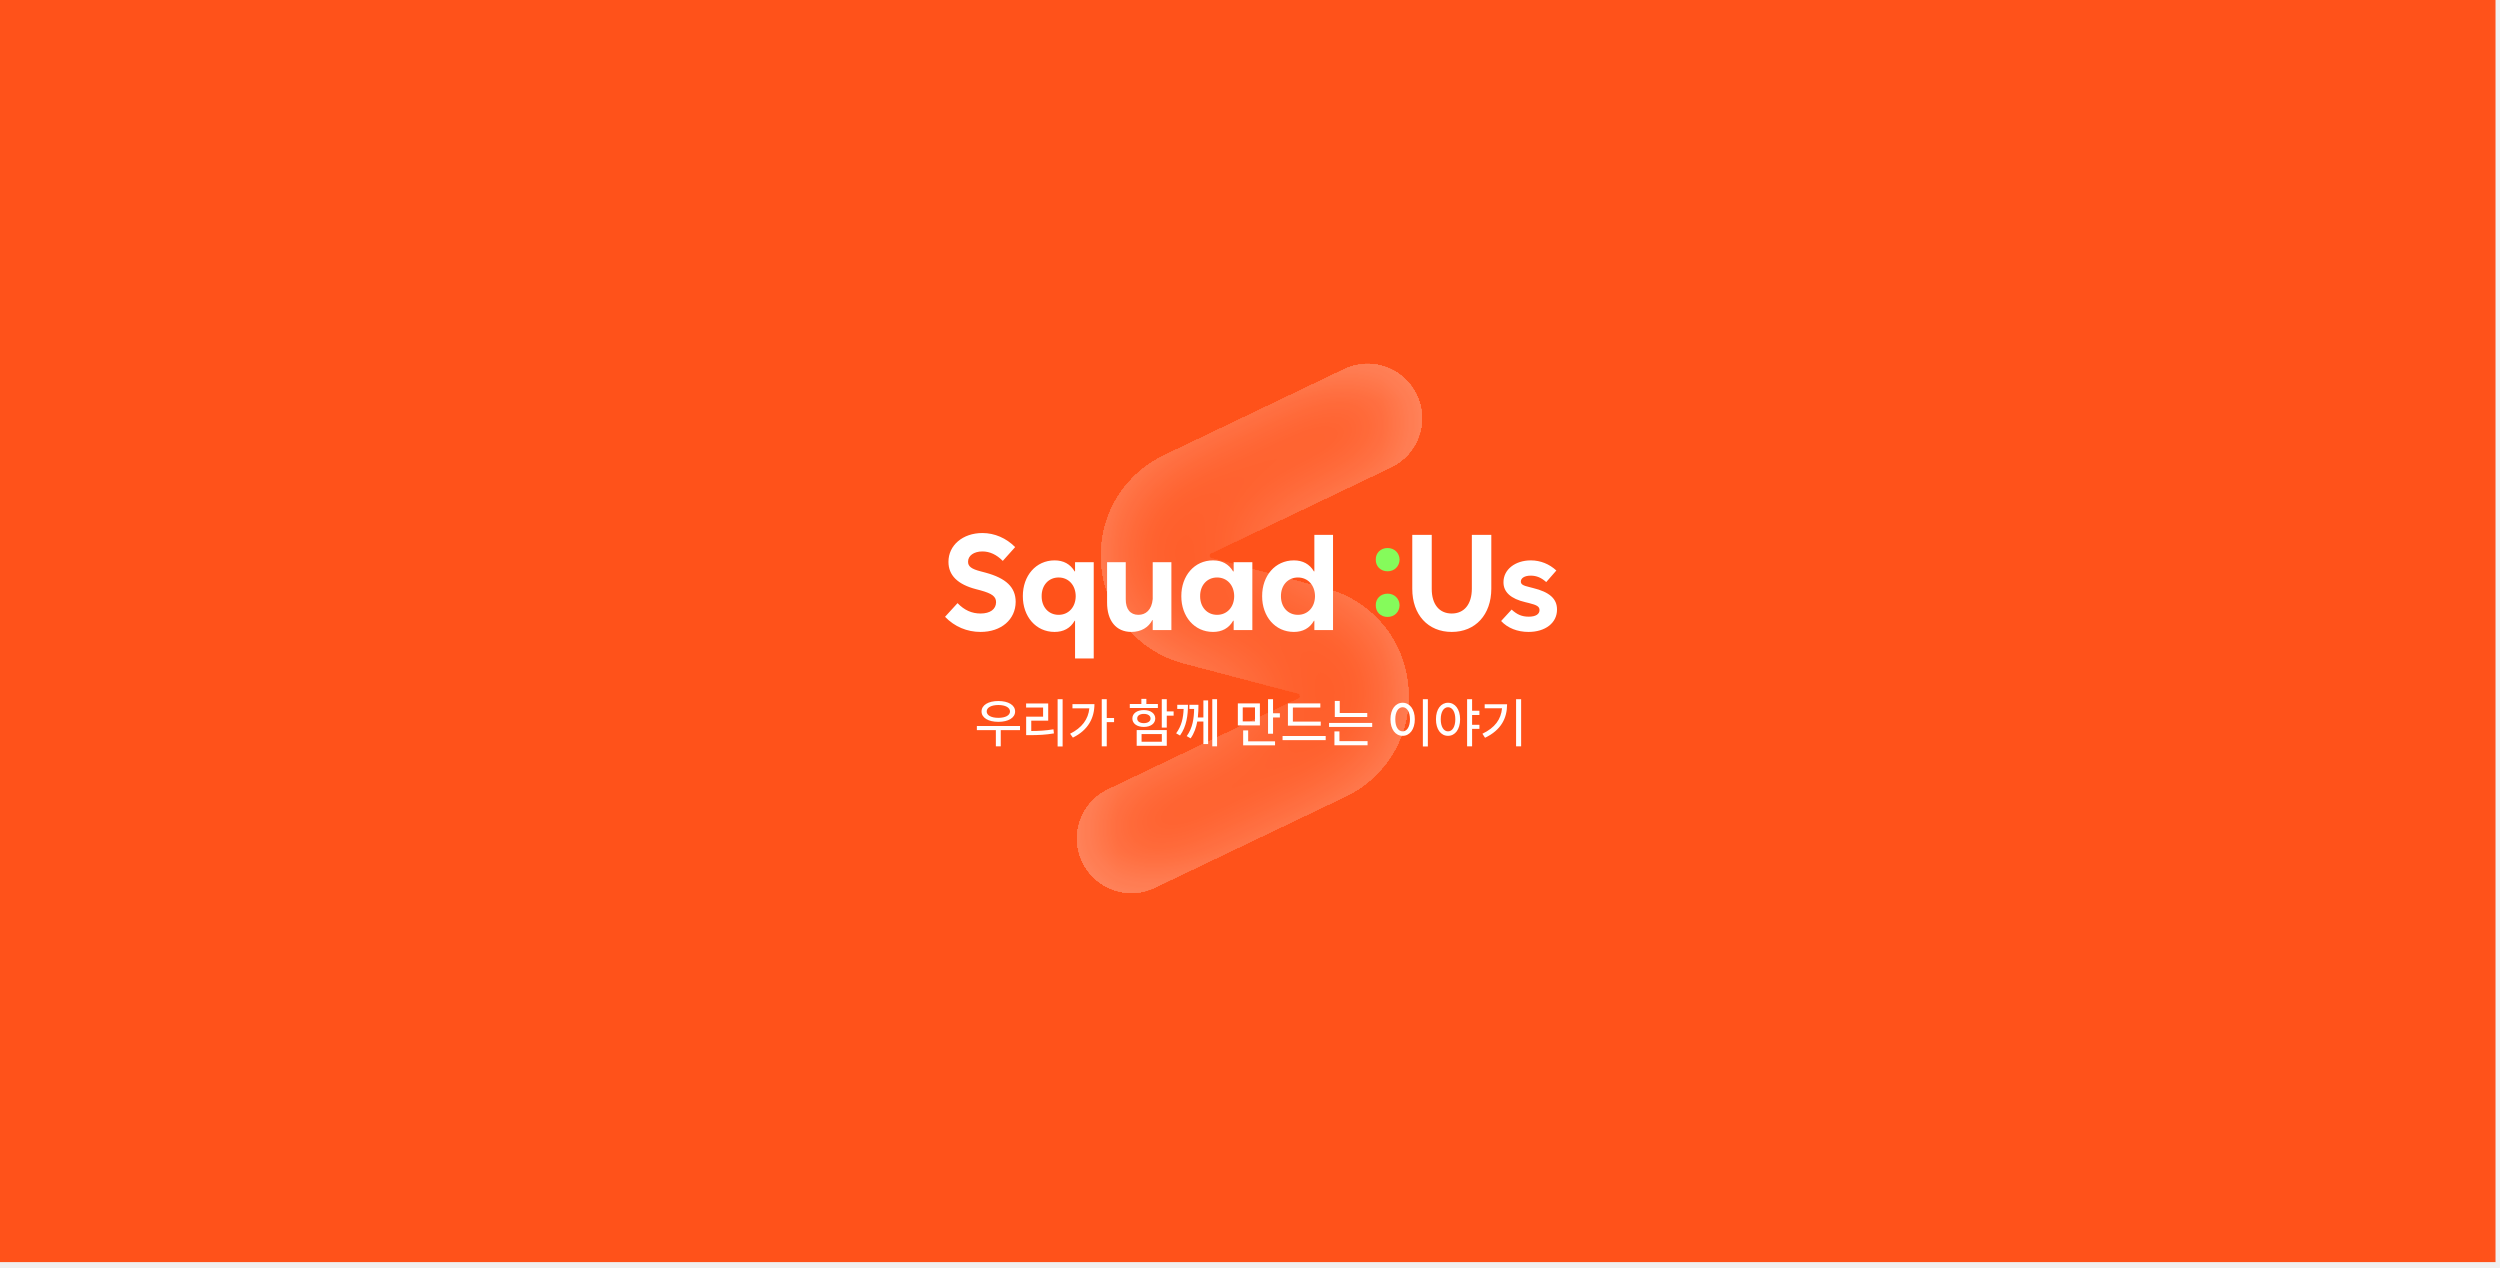
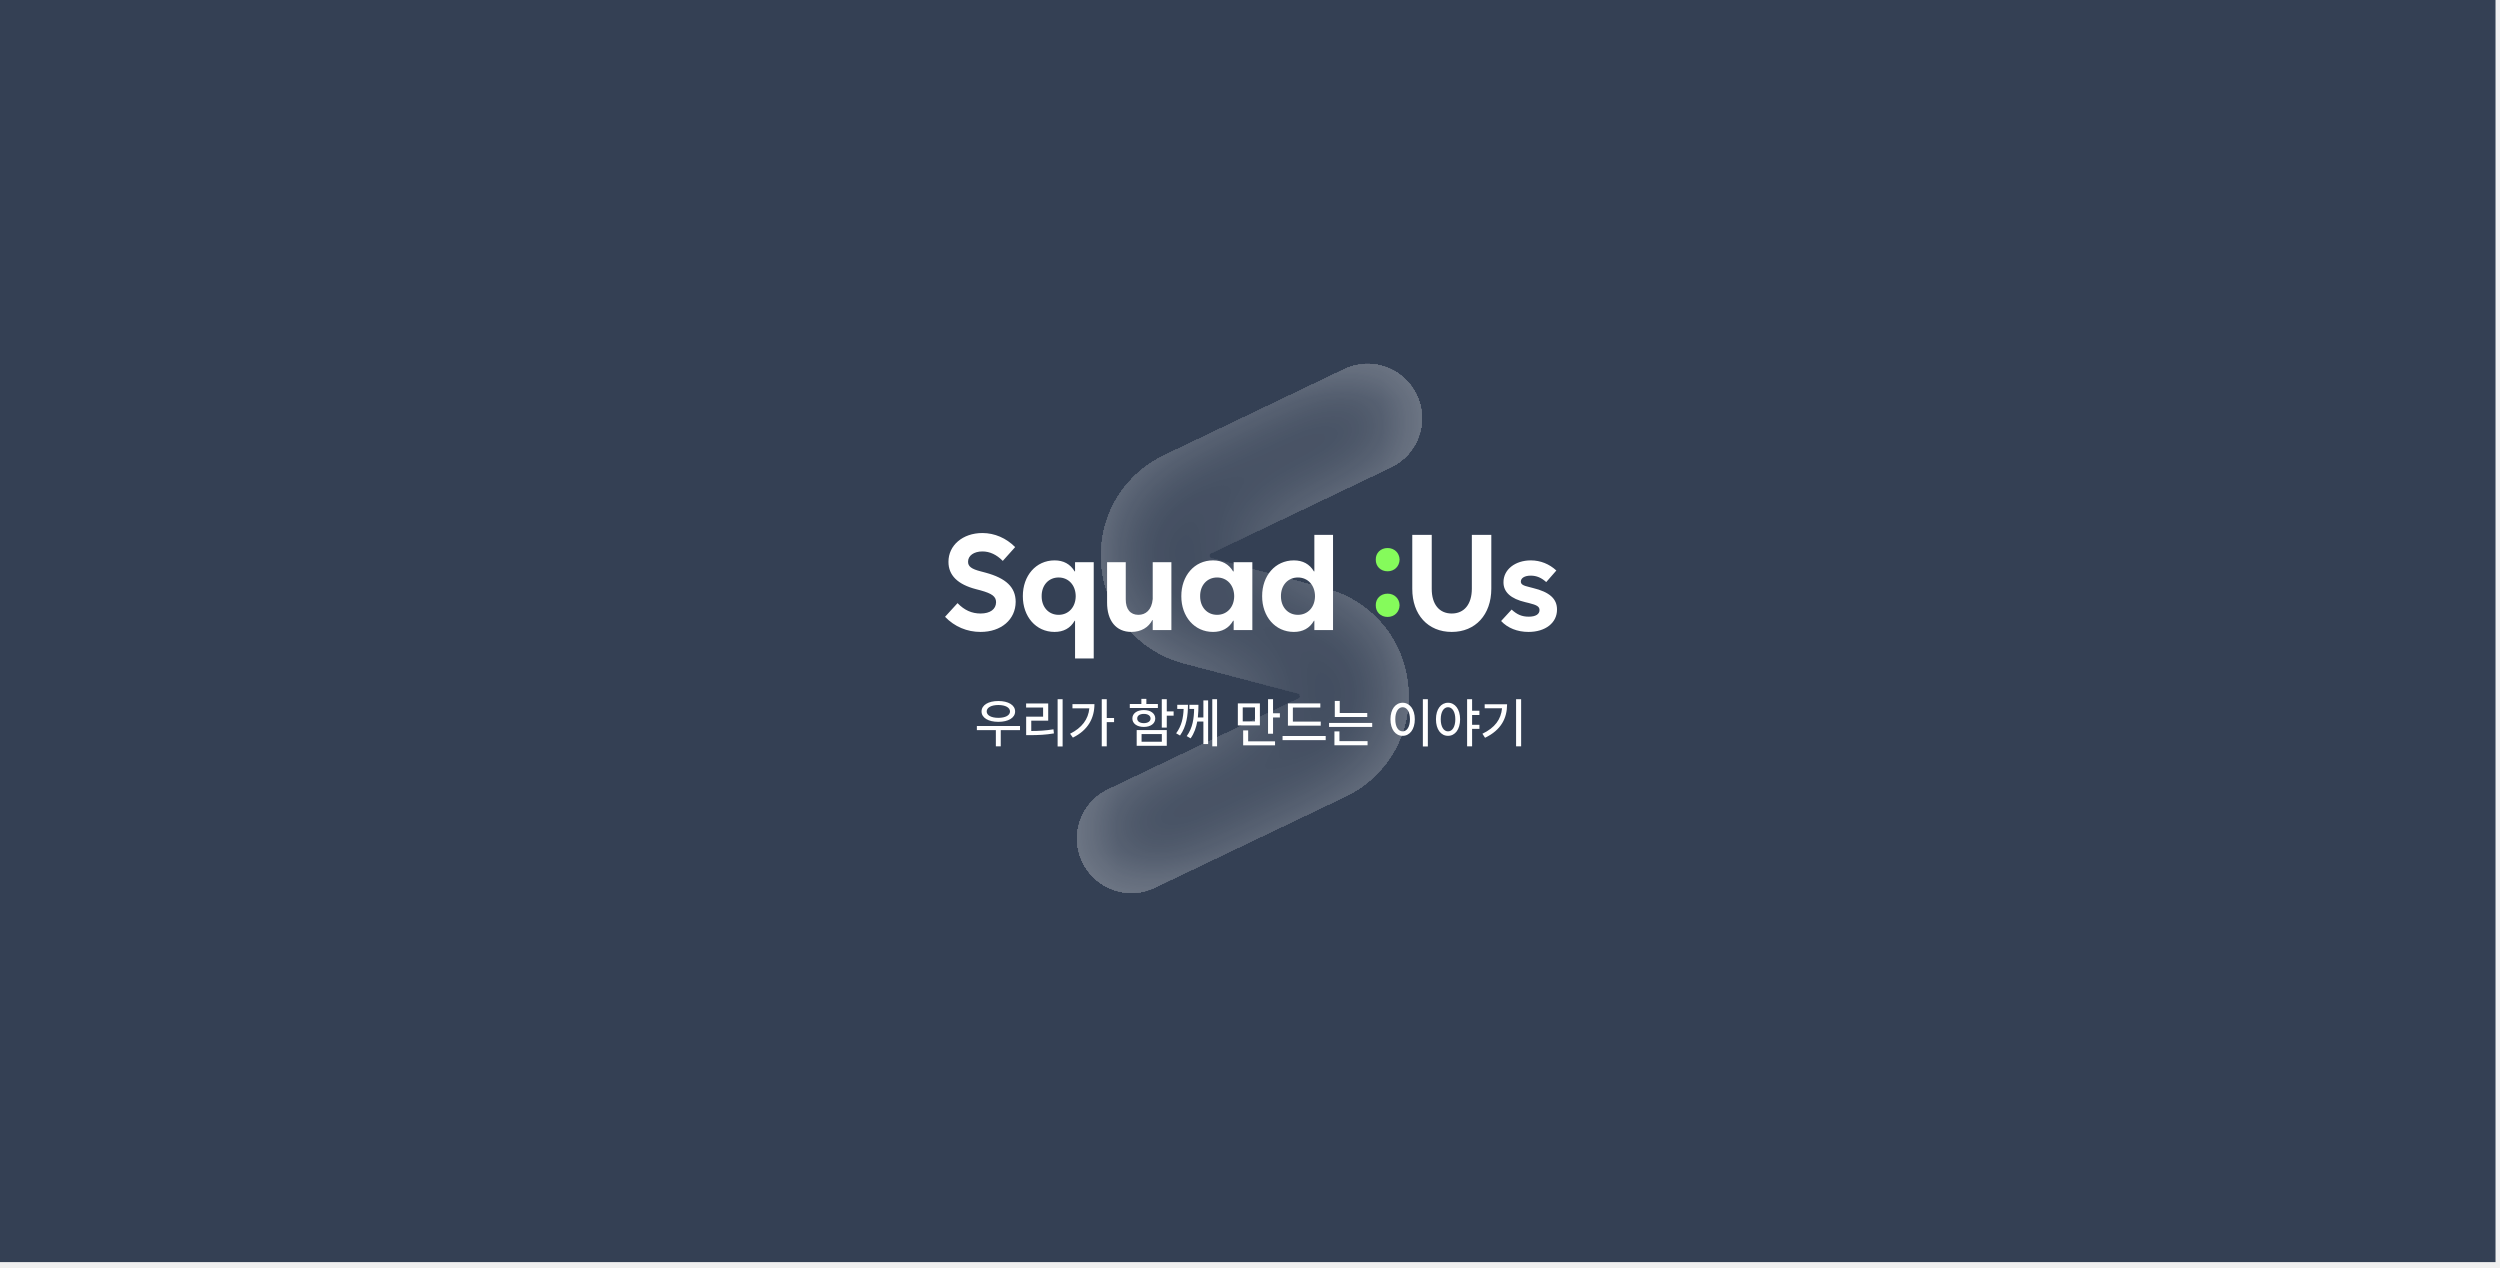
<svg xmlns="http://www.w3.org/2000/svg" width="430" height="218" viewBox="0 0 430 218" fill="none">
-   <rect width="429.23" height="217.082" fill="#FF521A" />
+   <rect width="429.23" height="217.082" fill="#344054" />
  <path d="M168.656 108.692C166.337 108.692 164.188 107.798 162.548 106.09L164.697 103.738C165.874 104.959 167.152 105.525 168.656 105.525C170.307 105.525 171.314 104.789 171.325 103.579C171.314 102.607 170.658 102.098 168.656 101.543L167.887 101.34C164.72 100.525 163.125 98.942 163.136 96.635C163.125 93.796 165.591 91.681 168.973 91.681C171.076 91.681 173.09 92.563 174.605 94.101L172.479 96.476C171.404 95.391 170.239 94.848 168.973 94.848C167.514 94.848 166.496 95.572 166.507 96.612C166.496 97.427 167.084 97.868 168.724 98.286L169.493 98.49C173.056 99.451 174.684 101.012 174.696 103.511C174.684 106.565 172.207 108.692 168.656 108.692ZM188.121 113.261H184.909V106.769H184.841C184.106 108.058 182.919 108.692 181.38 108.692C178.18 108.692 175.918 106.045 175.929 102.539C175.918 99.032 178.18 96.386 181.38 96.386C182.919 96.386 184.084 97.008 184.841 98.286H184.909V96.703H188.121V113.261ZM182.082 105.751C183.79 105.751 185.011 104.428 185.022 102.539C185.011 100.65 183.79 99.327 182.082 99.327C180.362 99.327 179.152 100.661 179.164 102.539C179.152 104.416 180.362 105.751 182.082 105.751ZM201.479 96.703V108.375H198.267V106.656H198.199C197.555 107.911 196.265 108.692 194.603 108.692C191.956 108.692 190.406 106.757 190.418 103.624V96.703H193.63V103.082C193.619 104.778 194.422 105.751 195.801 105.751C197.057 105.751 198.097 104.925 198.267 103.036V96.703H201.479ZM209.34 105.751C211.048 105.751 212.27 104.428 212.281 102.539C212.27 100.65 211.048 99.327 209.34 99.327C207.621 99.327 206.411 100.661 206.422 102.539C206.411 104.416 207.621 105.751 209.34 105.751ZM215.403 108.375H212.191V106.769H212.1C211.365 108.058 210.177 108.692 208.639 108.692C205.438 108.692 203.176 106.045 203.188 102.539C203.176 99.032 205.438 96.386 208.639 96.386C210.177 96.386 211.342 97.008 212.1 98.286H212.191V96.703H215.403V108.375ZM229.281 108.375H226.069V106.769H226.001C225.266 108.058 224.078 108.692 222.54 108.692C219.339 108.692 217.077 106.045 217.088 102.539C217.077 99.032 219.339 96.386 222.54 96.386C224.078 96.386 225.243 97.008 226.001 98.286H226.069V91.998H229.281V108.375ZM223.241 105.751C224.949 105.751 226.17 104.428 226.182 102.539C226.17 100.65 224.949 99.327 223.241 99.327C221.522 99.327 220.312 100.661 220.323 102.539C220.312 104.416 221.522 105.751 223.241 105.751ZM249.697 108.692C245.614 108.692 242.9 105.728 242.911 101.272V91.998H246.259V101.272C246.248 103.93 247.548 105.525 249.697 105.525C251.846 105.525 253.147 103.93 253.158 101.272V91.998H256.506V101.272C256.495 105.728 253.78 108.692 249.697 108.692ZM262.897 108.692C260.997 108.692 259.311 108.024 258.192 106.814L260.001 104.846C260.94 105.717 261.777 106.068 262.942 106.068C264.141 106.068 264.797 105.638 264.797 104.936C264.797 104.337 264.367 104.066 262.942 103.715L262.377 103.579C259.854 102.991 258.588 101.837 258.599 100.141C258.588 97.969 260.601 96.386 263.304 96.386C264.955 96.386 266.482 97.008 267.692 98.128L265.951 100.118C265.125 99.372 264.299 99.01 263.281 99.01C262.252 99.01 261.585 99.417 261.585 100.028C261.585 100.492 261.935 100.718 263.055 100.978L263.666 101.136C266.516 101.826 267.817 102.991 267.805 104.846C267.817 107.119 265.826 108.692 262.897 108.692Z" fill="white" />
  <path d="M238.669 106.113C237.47 106.113 236.611 105.264 236.633 104.1C236.611 102.957 237.47 102.109 238.669 102.109C239.834 102.109 240.705 102.957 240.728 104.1C240.705 105.264 239.834 106.113 238.669 106.113ZM238.669 98.263C237.47 98.263 236.611 97.415 236.633 96.25C236.611 95.108 237.47 94.26 238.669 94.26C239.834 94.26 240.705 95.108 240.728 96.25C240.705 97.415 239.834 98.263 238.669 98.263Z" fill="#85FB5B" />
  <path d="M175.441 124.871V125.586H172.129V128.373H171.288V125.586H168.021V124.871H175.441ZM168.827 122.374C168.831 121.27 169.998 120.574 171.713 120.574C173.428 120.574 174.604 121.27 174.599 122.374C174.604 123.464 173.428 124.157 171.713 124.157C169.998 124.157 168.831 123.464 168.827 122.374ZM169.713 122.374C169.709 123.048 170.509 123.469 171.713 123.469C172.921 123.469 173.717 123.048 173.722 122.374C173.717 121.691 172.921 121.266 171.713 121.261C170.509 121.266 169.709 121.691 169.713 122.374ZM182.77 120.266V128.391H181.91V120.266H182.77ZM176.49 121.696V120.999H180.291V123.958H177.377V125.731C178.694 125.726 179.838 125.663 181.195 125.441L181.277 126.147C179.843 126.387 178.621 126.441 177.187 126.446H176.499V123.27H179.413V121.696H176.49ZM190.361 120.266V123.496H191.619V124.211H190.361V128.364H189.502V120.266H190.361ZM184.055 126.202C186.086 125.188 187.19 123.722 187.366 121.831H184.462V121.116H188.244C188.235 123.46 187.203 125.555 184.534 126.871L184.055 126.202ZM200.685 120.266V122.365H201.862V123.098H200.685V125.152H199.826V120.266H200.685ZM194.324 121.777V121.089H196.315V120.203H197.175V121.089H199.156V121.777H194.324ZM194.768 123.578C194.763 122.713 195.56 122.13 196.74 122.13C197.912 122.13 198.704 122.713 198.704 123.578C198.704 124.455 197.908 125.03 196.74 125.034C195.56 125.03 194.763 124.455 194.768 123.578ZM195.51 128.274V125.577H200.685V128.274H195.51ZM195.6 123.578C195.591 124.08 196.053 124.378 196.74 124.383C197.428 124.378 197.889 124.08 197.898 123.578C197.889 123.093 197.428 122.786 196.74 122.79C196.053 122.786 195.591 123.093 195.6 123.578ZM196.351 127.577H199.835V126.256H196.351V127.577ZM204.332 121.225C204.323 123.039 204.097 124.921 202.965 126.509L202.296 126.129C203.241 124.862 203.526 123.455 203.585 121.931H202.486V121.225H204.332ZM204.115 126.609C205.164 125.197 205.359 123.501 205.39 121.931H204.576V121.225H206.132C206.132 121.908 206.114 122.65 206.028 123.406H206.983V120.474H207.797V127.975H206.983V124.102H205.929C205.748 125.111 205.413 126.111 204.784 126.998L204.115 126.609ZM208.512 128.373V120.266H209.335V128.373H208.512ZM216.701 120.981V124.763H212.909V120.981H216.701ZM213.751 124.084H215.859V121.677H213.751V124.084ZM213.823 128.201V125.631H214.683V127.504H219.307V128.201H213.823ZM218.103 126.202V120.257H218.963V122.682H220.139V123.406H218.963V126.202H218.103ZM227.169 124.111V124.817H221.523V120.99H227.097V121.696H222.374V124.111H227.169ZM220.6 127.305V126.591H228.02V127.305H220.6ZM235.168 122.637V123.324H229.585V120.555H230.436V122.637H235.168ZM228.599 125.034V124.347H236.019V125.034H228.599ZM229.522 128.183V125.803H230.382V127.477H235.222V128.183H229.522ZM245.592 120.266V128.391H244.732V120.266H245.592ZM239.158 123.713C239.158 121.981 240.032 120.877 241.258 120.872C242.461 120.877 243.348 121.981 243.348 123.713C243.348 125.464 242.461 126.568 241.258 126.563C240.032 126.568 239.158 125.464 239.158 123.713ZM239.991 123.713C239.986 125.003 240.502 125.794 241.258 125.794C242 125.794 242.515 125.003 242.515 123.713C242.515 122.442 242 121.646 241.258 121.641C240.502 121.646 239.986 122.442 239.991 123.713ZM249.057 120.872C250.27 120.877 251.134 121.981 251.138 123.713C251.134 125.464 250.27 126.568 249.057 126.563C247.845 126.568 246.981 125.464 246.985 123.713C246.981 121.981 247.845 120.877 249.057 120.872ZM247.808 123.713C247.804 125.003 248.32 125.794 249.057 125.794C249.808 125.794 250.315 125.003 250.315 123.713C250.315 122.442 249.808 121.646 249.057 121.641C248.32 121.646 247.804 122.442 247.808 123.713ZM252.342 128.373V120.266H253.201V122.247H254.459V122.98H253.201V124.663H254.459V125.369H253.201V128.373H252.342ZM261.634 120.266V128.373H260.766V120.266H261.634ZM254.975 126.202C257.128 125.175 258.182 123.713 258.35 121.822H255.364V121.135H259.218C259.218 123.51 258.209 125.564 255.427 126.898L254.975 126.202Z" fill="white" />
  <g filter="url(#filter0_i_97_58)">
    <path d="M192.115 153.231C189.593 152.538 187.379 150.793 186.167 148.252C183.943 143.598 185.913 138.025 190.567 135.801L223.35 120.139C223.537 120.046 223.619 119.995 223.586 119.685C223.558 119.368 223.488 119.345 223.262 119.281L203.574 114.068C203.527 114.054 203.487 114.045 203.441 114.031C195.702 111.9 190.22 105.365 189.468 97.367C188.713 89.341 192.905 81.874 200.157 78.348C200.173 78.341 200.195 78.329 200.217 78.321L231.212 63.506C235.866 61.282 241.439 63.252 243.668 67.906C245.892 72.56 243.923 78.132 239.269 80.362L208.307 95.164C208.115 95.257 208.039 95.307 208.067 95.624C208.095 95.94 208.194 95.984 208.391 96.028L228.078 101.241C228.119 101.255 228.165 101.263 228.212 101.277C235.95 103.408 241.433 109.944 242.185 117.941C242.939 125.967 238.742 133.435 231.495 136.96C231.479 136.967 231.457 136.98 231.44 136.987L198.625 152.668C196.512 153.674 194.214 153.824 192.122 153.248L192.115 153.231Z" fill="white" fill-opacity="0.05" />
  </g>
  <defs>
    <filter id="filter0_i_97_58" x="185.252" y="62.065" width="59.331" height="91.518" filterUnits="userSpaceOnUse" color-interpolation-filters="sRGB">
      <feFlood flood-opacity="0" result="BackgroundImageFix" />
      <feBlend mode="normal" in="SourceGraphic" in2="BackgroundImageFix" result="shape" />
      <feColorMatrix in="SourceAlpha" type="matrix" values="0 0 0 0 0 0 0 0 0 0 0 0 0 0 0 0 0 0 127 0" result="hardAlpha" />
      <feOffset dy="-0.526" />
      <feGaussianBlur stdDeviation="7.369" />
      <feComposite in2="hardAlpha" operator="arithmetic" k2="-1" k3="1" />
      <feColorMatrix type="matrix" values="0 0 0 0 1 0 0 0 0 1 0 0 0 0 1 0 0 0 0.31 0" />
      <feBlend mode="normal" in2="shape" result="effect1_innerShadow_97_58" />
    </filter>
  </defs>
</svg>
